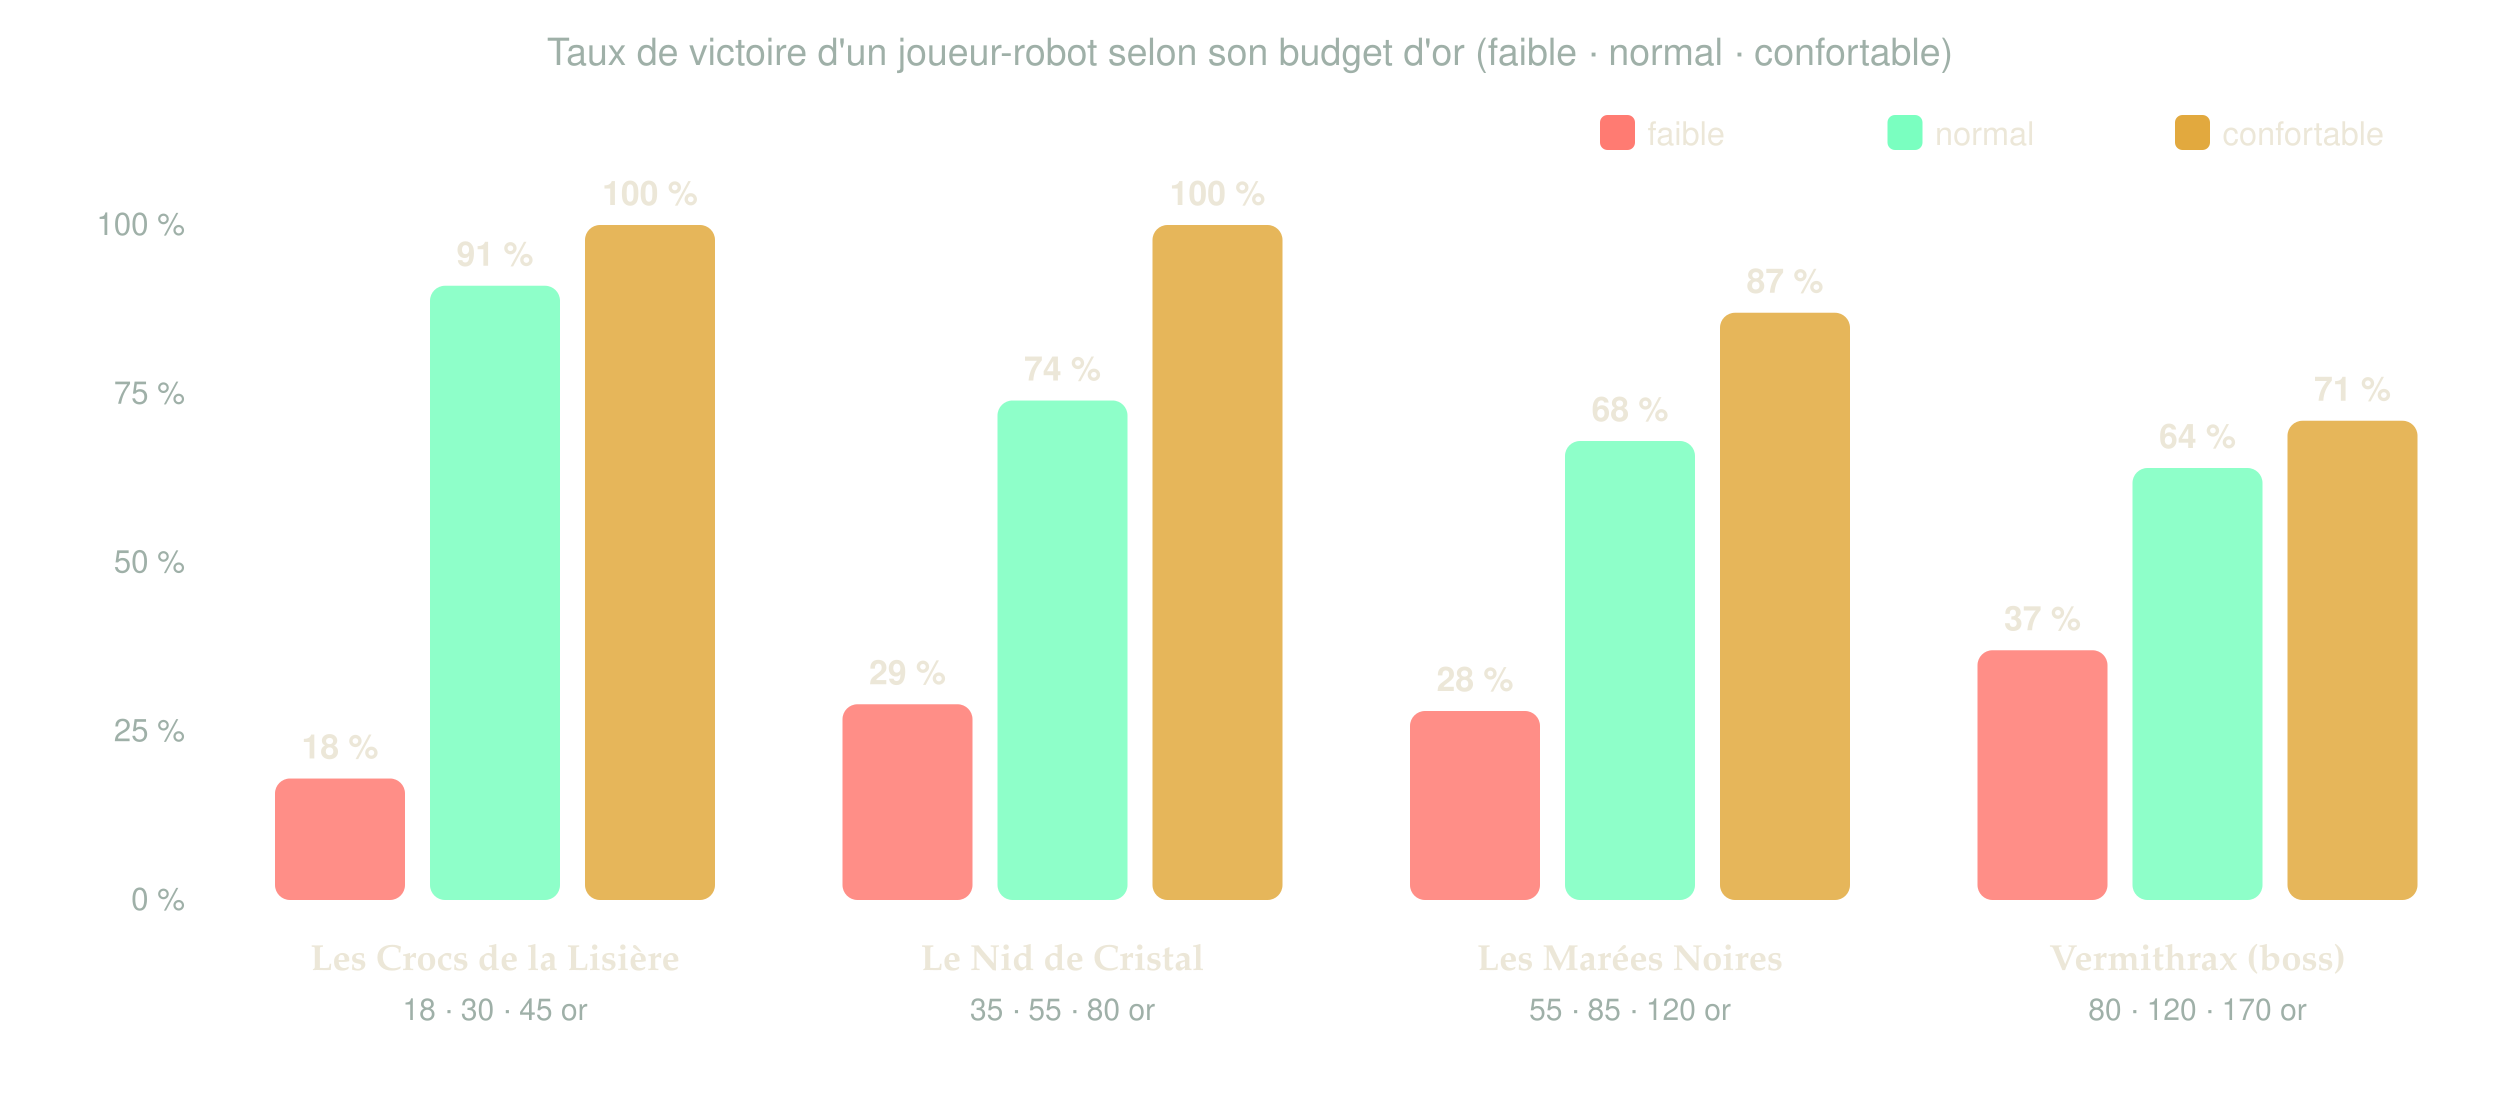
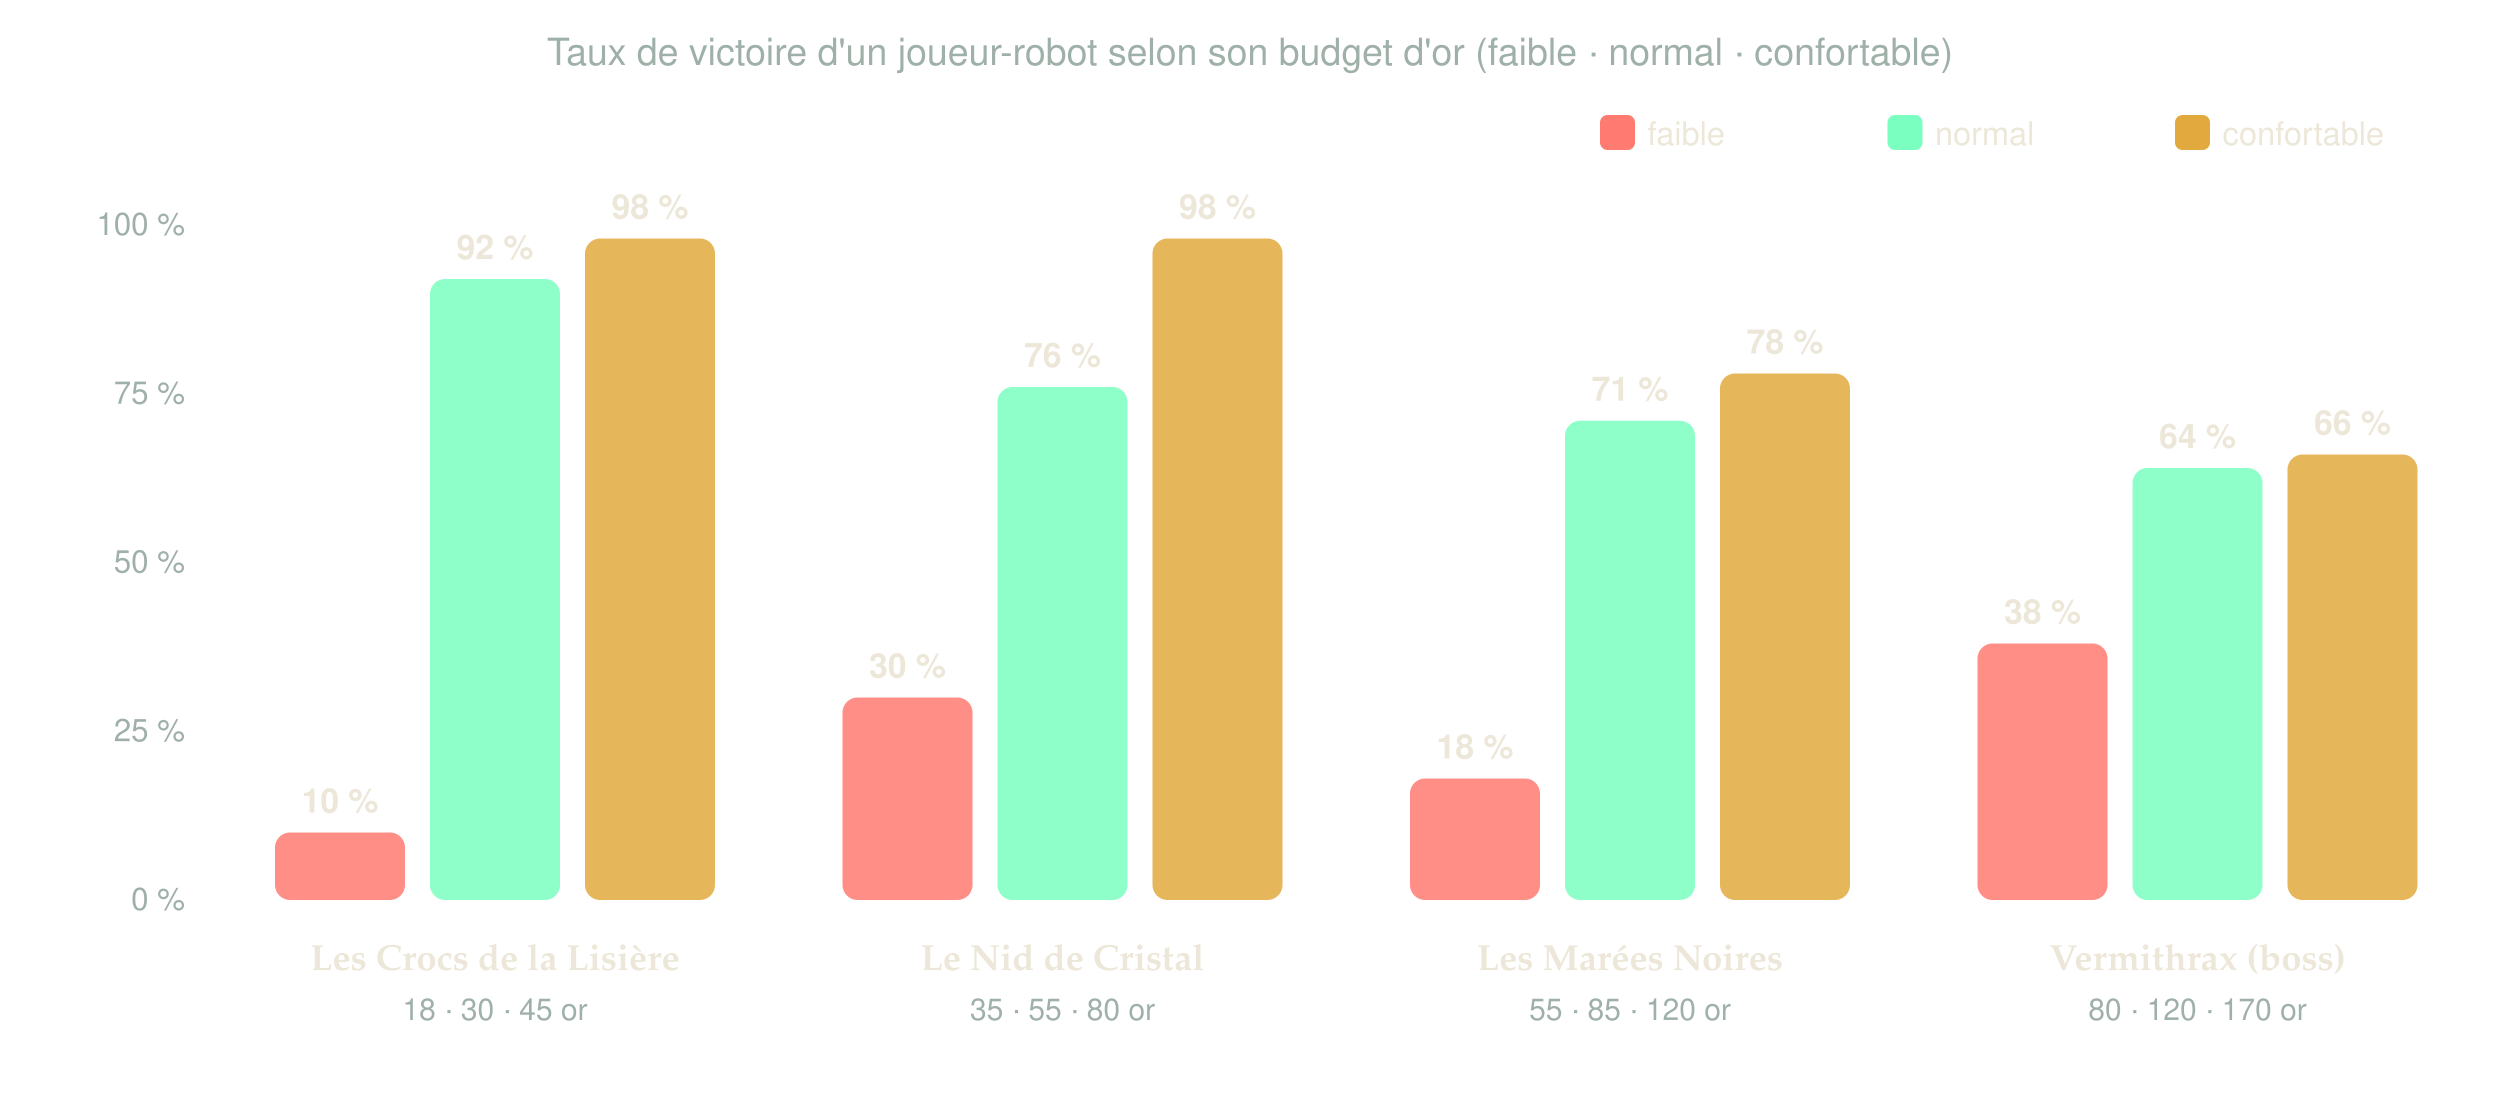
<svg xmlns="http://www.w3.org/2000/svg" viewBox="0 0 1000 440" width="1000" height="440" role="img" aria-label="Taux de victoire d'un joueur-robot selon son budget d'or (faible · normal · confortable)">
  <defs />
  <style>
text{font-family:'Cinzel','Trajan Pro','Palatino Linotype','Book Antiqua',Palatino,Georgia,serif}
.s{font-family:-apple-system,BlinkMacSystemFont,'Segoe UI',Helvetica,Arial,sans-serif}
.m{font-family:ui-monospace,SFMono-Regular,Menlo,Consolas,monospace}
.c{text-anchor:middle}.e{text-anchor:end}
.grow{transform-box:fill-box;transform-origin:50% 100%;animation:grow 1.4s cubic-bezier(.2,.8,.2,1) both}@keyframes grow{from{transform:scaleY(0)}to{transform:scaleY(1)}}
@media (prefers-reduced-motion: reduce){*{animation:none!important}}
</style>
  <text class="s" x="500" y="26" text-anchor="middle" font-size="15" fill="#9fb0a8">Taux de victoire d'un joueur-robot selon son budget d'or (faible · normal · confortable)</text>
  <line x1="82" x2="970" y1="360" y2="360" stroke="rgba(255,255,255,0.2)" stroke-width="1" stroke-dasharray="3 5" />
  <text class="s" x="74" y="364" font-size="12.5" text-anchor="end" fill="#9fb0a8">0 %</text>
  <line x1="82" x2="970" y1="292.5" y2="292.5" stroke="rgba(255,255,255,0.2)" stroke-width="1" stroke-dasharray="3 5" />
  <text class="s" x="74" y="296.5" font-size="12.5" text-anchor="end" fill="#9fb0a8">25 %</text>
  <line x1="82" x2="970" y1="225" y2="225" stroke="rgba(255,255,255,0.2)" stroke-width="1" stroke-dasharray="3 5" />
  <text class="s" x="74" y="229" font-size="12.5" text-anchor="end" fill="#9fb0a8">50 %</text>
  <line x1="82" x2="970" y1="157.5" y2="157.5" stroke="rgba(255,255,255,0.2)" stroke-width="1" stroke-dasharray="3 5" />
  <text class="s" x="74" y="161.5" font-size="12.5" text-anchor="end" fill="#9fb0a8">75 %</text>
  <line x1="82" x2="970" y1="90" y2="90" stroke="rgba(255,255,255,0.2)" stroke-width="1" stroke-dasharray="3 5" />
  <text class="s" x="74" y="94" font-size="12.5" text-anchor="end" fill="#9fb0a8">100 %</text>
-   <rect class="grow" style="animation-delay:0.00s" x="110" y="311.4" width="52" height="48.6" rx="6" fill="#ff7b72" fill-opacity=".85" />
-   <text class="s c" x="136" y="303.4" font-size="13.5" font-weight="700" fill="#ece7d8">18 %</text>
-   <rect class="grow" style="animation-delay:0.10s" x="172" y="114.3" width="52" height="245.7" rx="6" fill="#7affc0" fill-opacity=".85" />
-   <text class="s c" x="198" y="106.3" font-size="13.5" font-weight="700" fill="#ece7d8">91 %</text>
-   <rect class="grow" style="animation-delay:0.20s" x="234" y="90" width="52" height="270" rx="6" fill="#e2a93e" fill-opacity=".85" />
-   <text class="s c" x="260" y="82" font-size="13.5" font-weight="700" fill="#ece7d8">100 %</text>
+   <rect class="grow" style="animation-delay:0.00s" x="110" y="333" width="52" height="27" rx="6" fill="#ff7b72" fill-opacity=".85" />
+   <text class="s c" x="136" y="325" font-size="13.5" font-weight="700" fill="#ece7d8">10 %</text>
+   <rect class="grow" style="animation-delay:0.10s" x="172" y="111.6" width="52" height="248.4" rx="6" fill="#7affc0" fill-opacity=".85" />
+   <text class="s c" x="198" y="103.6" font-size="13.5" font-weight="700" fill="#ece7d8">92 %</text>
+   <rect class="grow" style="animation-delay:0.20s" x="234" y="95.4" width="52" height="264.6" rx="6" fill="#e2a93e" fill-opacity=".85" />
+   <text class="s c" x="260" y="87.4" font-size="13.5" font-weight="700" fill="#ece7d8">98 %</text>
  <text class="c" x="198" y="388" font-size="14.5" font-weight="700" fill="#ece7d8">Les Crocs de la Lisière</text>
  <text class="s c" x="198" y="408" font-size="12" fill="#9fb0a8">18 · 30 · 45 or</text>
-   <rect class="grow" style="animation-delay:0.25s" x="337" y="281.7" width="52" height="78.3" rx="6" fill="#ff7b72" fill-opacity=".85" />
-   <text class="s c" x="363" y="273.7" font-size="13.5" font-weight="700" fill="#ece7d8">29 %</text>
-   <rect class="grow" style="animation-delay:0.35s" x="399" y="160.2" width="52" height="199.8" rx="6" fill="#7affc0" fill-opacity=".85" />
-   <text class="s c" x="425" y="152.2" font-size="13.5" font-weight="700" fill="#ece7d8">74 %</text>
-   <rect class="grow" style="animation-delay:0.45s" x="461" y="90" width="52" height="270" rx="6" fill="#e2a93e" fill-opacity=".85" />
-   <text class="s c" x="487" y="82" font-size="13.5" font-weight="700" fill="#ece7d8">100 %</text>
+   <rect class="grow" style="animation-delay:0.25s" x="337" y="279" width="52" height="81" rx="6" fill="#ff7b72" fill-opacity=".85" />
+   <text class="s c" x="363" y="271" font-size="13.5" font-weight="700" fill="#ece7d8">30 %</text>
+   <rect class="grow" style="animation-delay:0.35s" x="399" y="154.8" width="52" height="205.2" rx="6" fill="#7affc0" fill-opacity=".85" />
+   <text class="s c" x="425" y="146.8" font-size="13.5" font-weight="700" fill="#ece7d8">76 %</text>
+   <rect class="grow" style="animation-delay:0.45s" x="461" y="95.4" width="52" height="264.6" rx="6" fill="#e2a93e" fill-opacity=".85" />
+   <text class="s c" x="487" y="87.4" font-size="13.5" font-weight="700" fill="#ece7d8">98 %</text>
  <text class="c" x="425" y="388" font-size="14.5" font-weight="700" fill="#ece7d8">Le Nid de Cristal</text>
  <text class="s c" x="425" y="408" font-size="12" fill="#9fb0a8">35 · 55 · 80 or</text>
-   <rect class="grow" style="animation-delay:0.50s" x="564" y="284.4" width="52" height="75.6" rx="6" fill="#ff7b72" fill-opacity=".85" />
-   <text class="s c" x="590" y="276.4" font-size="13.5" font-weight="700" fill="#ece7d8">28 %</text>
-   <rect class="grow" style="animation-delay:0.60s" x="626" y="176.4" width="52" height="183.6" rx="6" fill="#7affc0" fill-opacity=".85" />
-   <text class="s c" x="652" y="168.4" font-size="13.5" font-weight="700" fill="#ece7d8">68 %</text>
-   <rect class="grow" style="animation-delay:0.70s" x="688" y="125.1" width="52" height="234.9" rx="6" fill="#e2a93e" fill-opacity=".85" />
-   <text class="s c" x="714" y="117.1" font-size="13.5" font-weight="700" fill="#ece7d8">87 %</text>
+   <rect class="grow" style="animation-delay:0.50s" x="564" y="311.4" width="52" height="48.6" rx="6" fill="#ff7b72" fill-opacity=".85" />
+   <text class="s c" x="590" y="303.4" font-size="13.5" font-weight="700" fill="#ece7d8">18 %</text>
+   <rect class="grow" style="animation-delay:0.60s" x="626" y="168.3" width="52" height="191.7" rx="6" fill="#7affc0" fill-opacity=".85" />
+   <text class="s c" x="652" y="160.3" font-size="13.5" font-weight="700" fill="#ece7d8">71 %</text>
+   <rect class="grow" style="animation-delay:0.70s" x="688" y="149.4" width="52" height="210.6" rx="6" fill="#e2a93e" fill-opacity=".85" />
+   <text class="s c" x="714" y="141.4" font-size="13.5" font-weight="700" fill="#ece7d8">78 %</text>
  <text class="c" x="652" y="388" font-size="14.5" font-weight="700" fill="#ece7d8">Les Marées Noires</text>
  <text class="s c" x="652" y="408" font-size="12" fill="#9fb0a8">55 · 85 · 120 or</text>
-   <rect class="grow" style="animation-delay:0.75s" x="791" y="260.1" width="52" height="99.9" rx="6" fill="#ff7b72" fill-opacity=".85" />
-   <text class="s c" x="817" y="252.1" font-size="13.5" font-weight="700" fill="#ece7d8">37 %</text>
+   <rect class="grow" style="animation-delay:0.75s" x="791" y="257.4" width="52" height="102.6" rx="6" fill="#ff7b72" fill-opacity=".85" />
+   <text class="s c" x="817" y="249.4" font-size="13.5" font-weight="700" fill="#ece7d8">38 %</text>
  <rect class="grow" style="animation-delay:0.85s" x="853" y="187.2" width="52" height="172.8" rx="6" fill="#7affc0" fill-opacity=".85" />
  <text class="s c" x="879" y="179.2" font-size="13.5" font-weight="700" fill="#ece7d8">64 %</text>
-   <rect class="grow" style="animation-delay:0.95s" x="915" y="168.3" width="52" height="191.7" rx="6" fill="#e2a93e" fill-opacity=".85" />
-   <text class="s c" x="941" y="160.3" font-size="13.5" font-weight="700" fill="#ece7d8">71 %</text>
+   <rect class="grow" style="animation-delay:0.95s" x="915" y="181.8" width="52" height="178.2" rx="6" fill="#e2a93e" fill-opacity=".85" />
+   <text class="s c" x="941" y="173.8" font-size="13.5" font-weight="700" fill="#ece7d8">66 %</text>
  <text class="c" x="879" y="388" font-size="14.5" font-weight="700" fill="#ece7d8">Vermithrax (boss)</text>
  <text class="s c" x="879" y="408" font-size="12" fill="#9fb0a8">80 · 120 · 170 or</text>
  <rect x="640" y="46" width="14" height="14" rx="3" fill="#ff7b72" />
  <text class="s" x="659" y="58" font-size="13" fill="#ece7d8">faible</text>
  <rect x="755" y="46" width="14" height="14" rx="3" fill="#7affc0" />
  <text class="s" x="774" y="58" font-size="13" fill="#ece7d8">normal</text>
  <rect x="870" y="46" width="14" height="14" rx="3" fill="#e2a93e" />
  <text class="s" x="889" y="58" font-size="13" fill="#ece7d8">confortable</text>
</svg>
